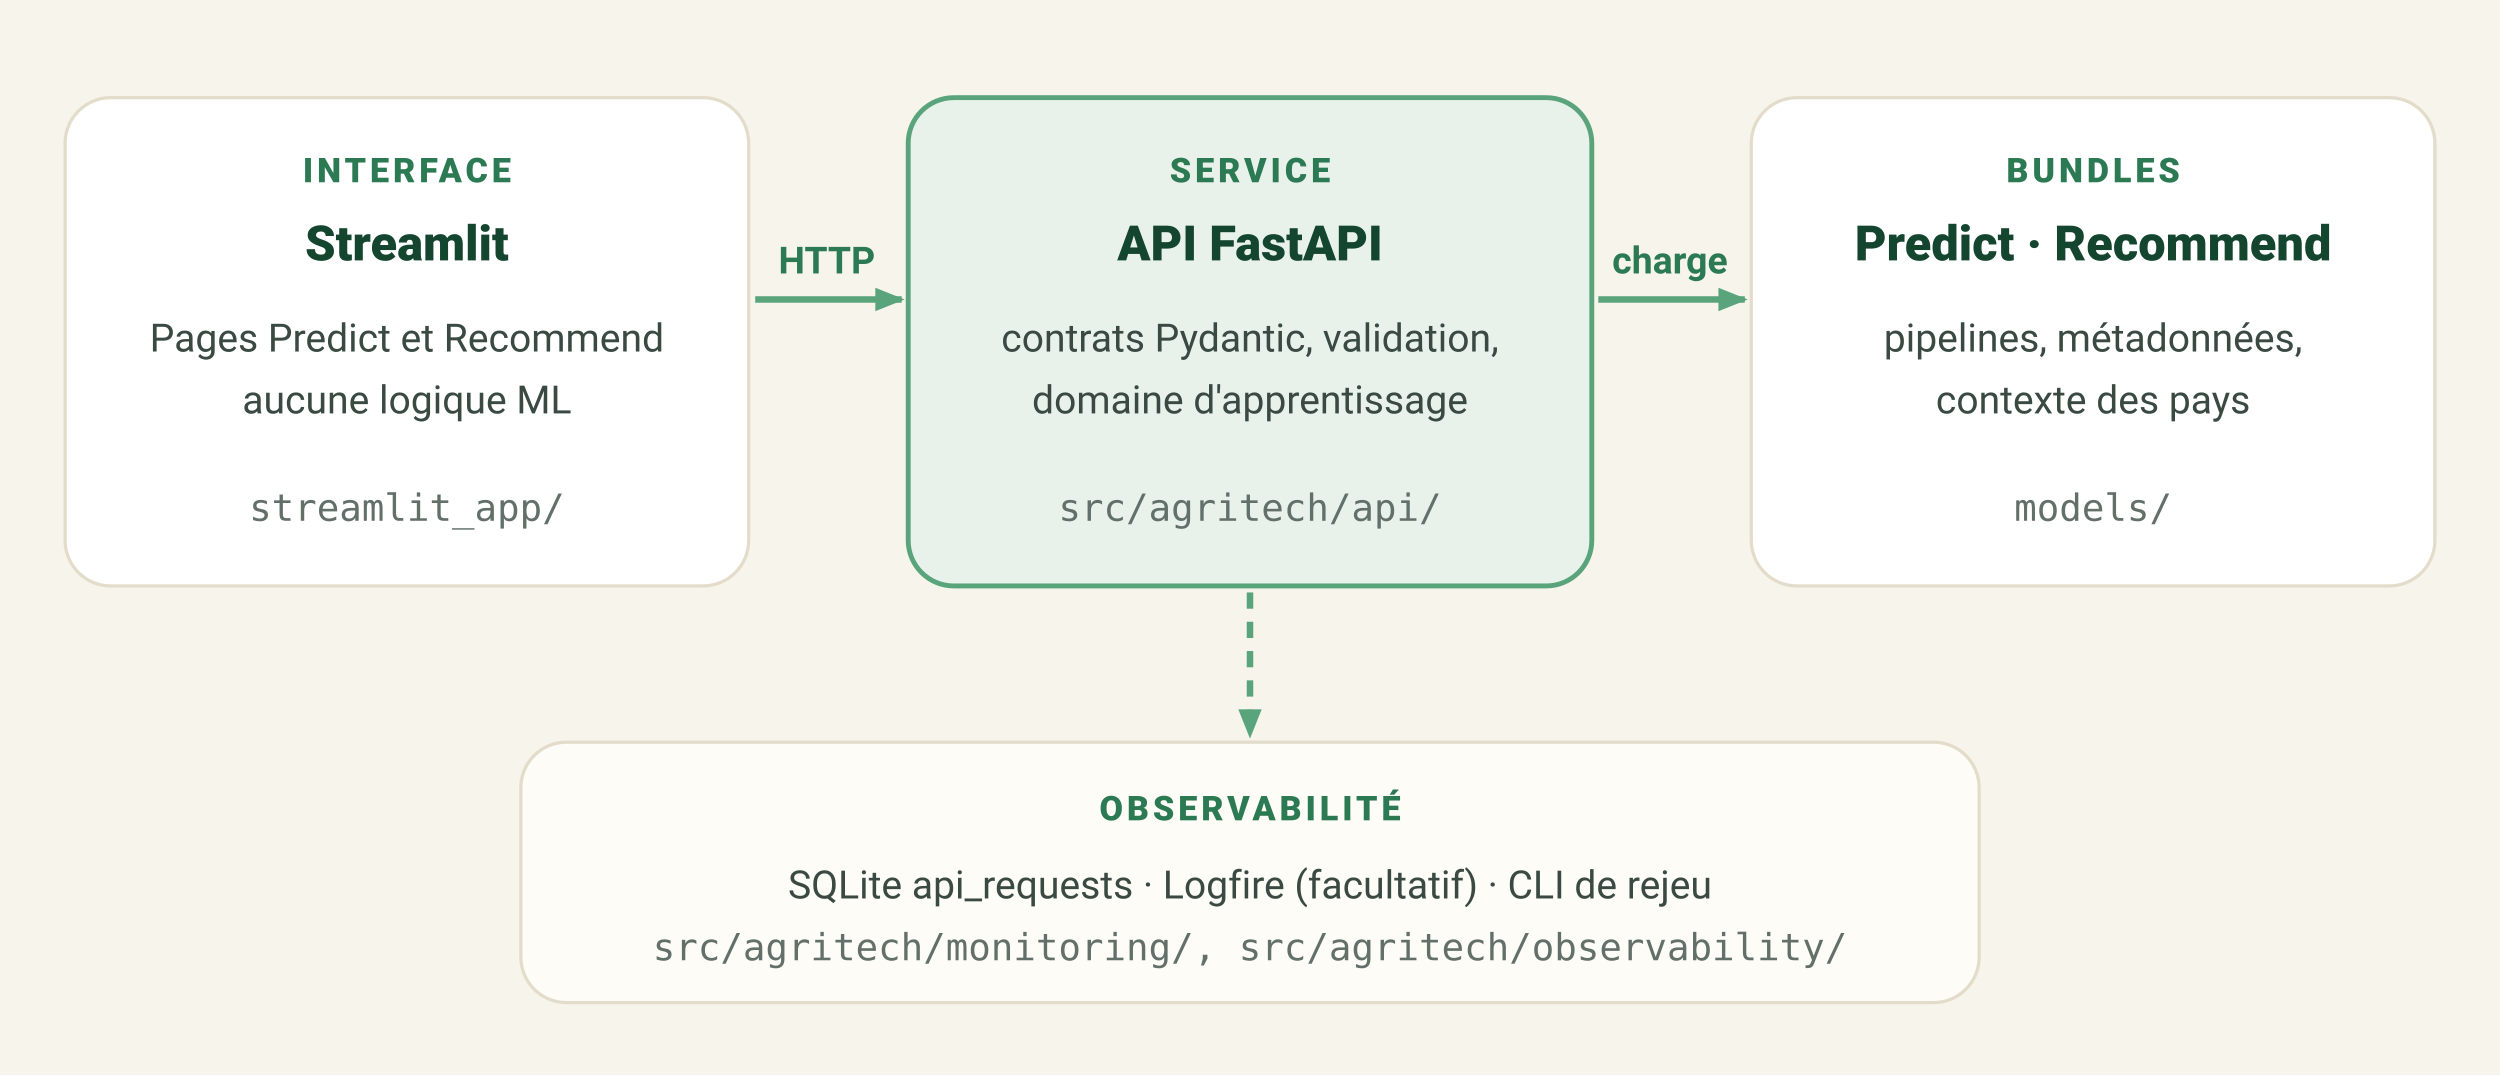
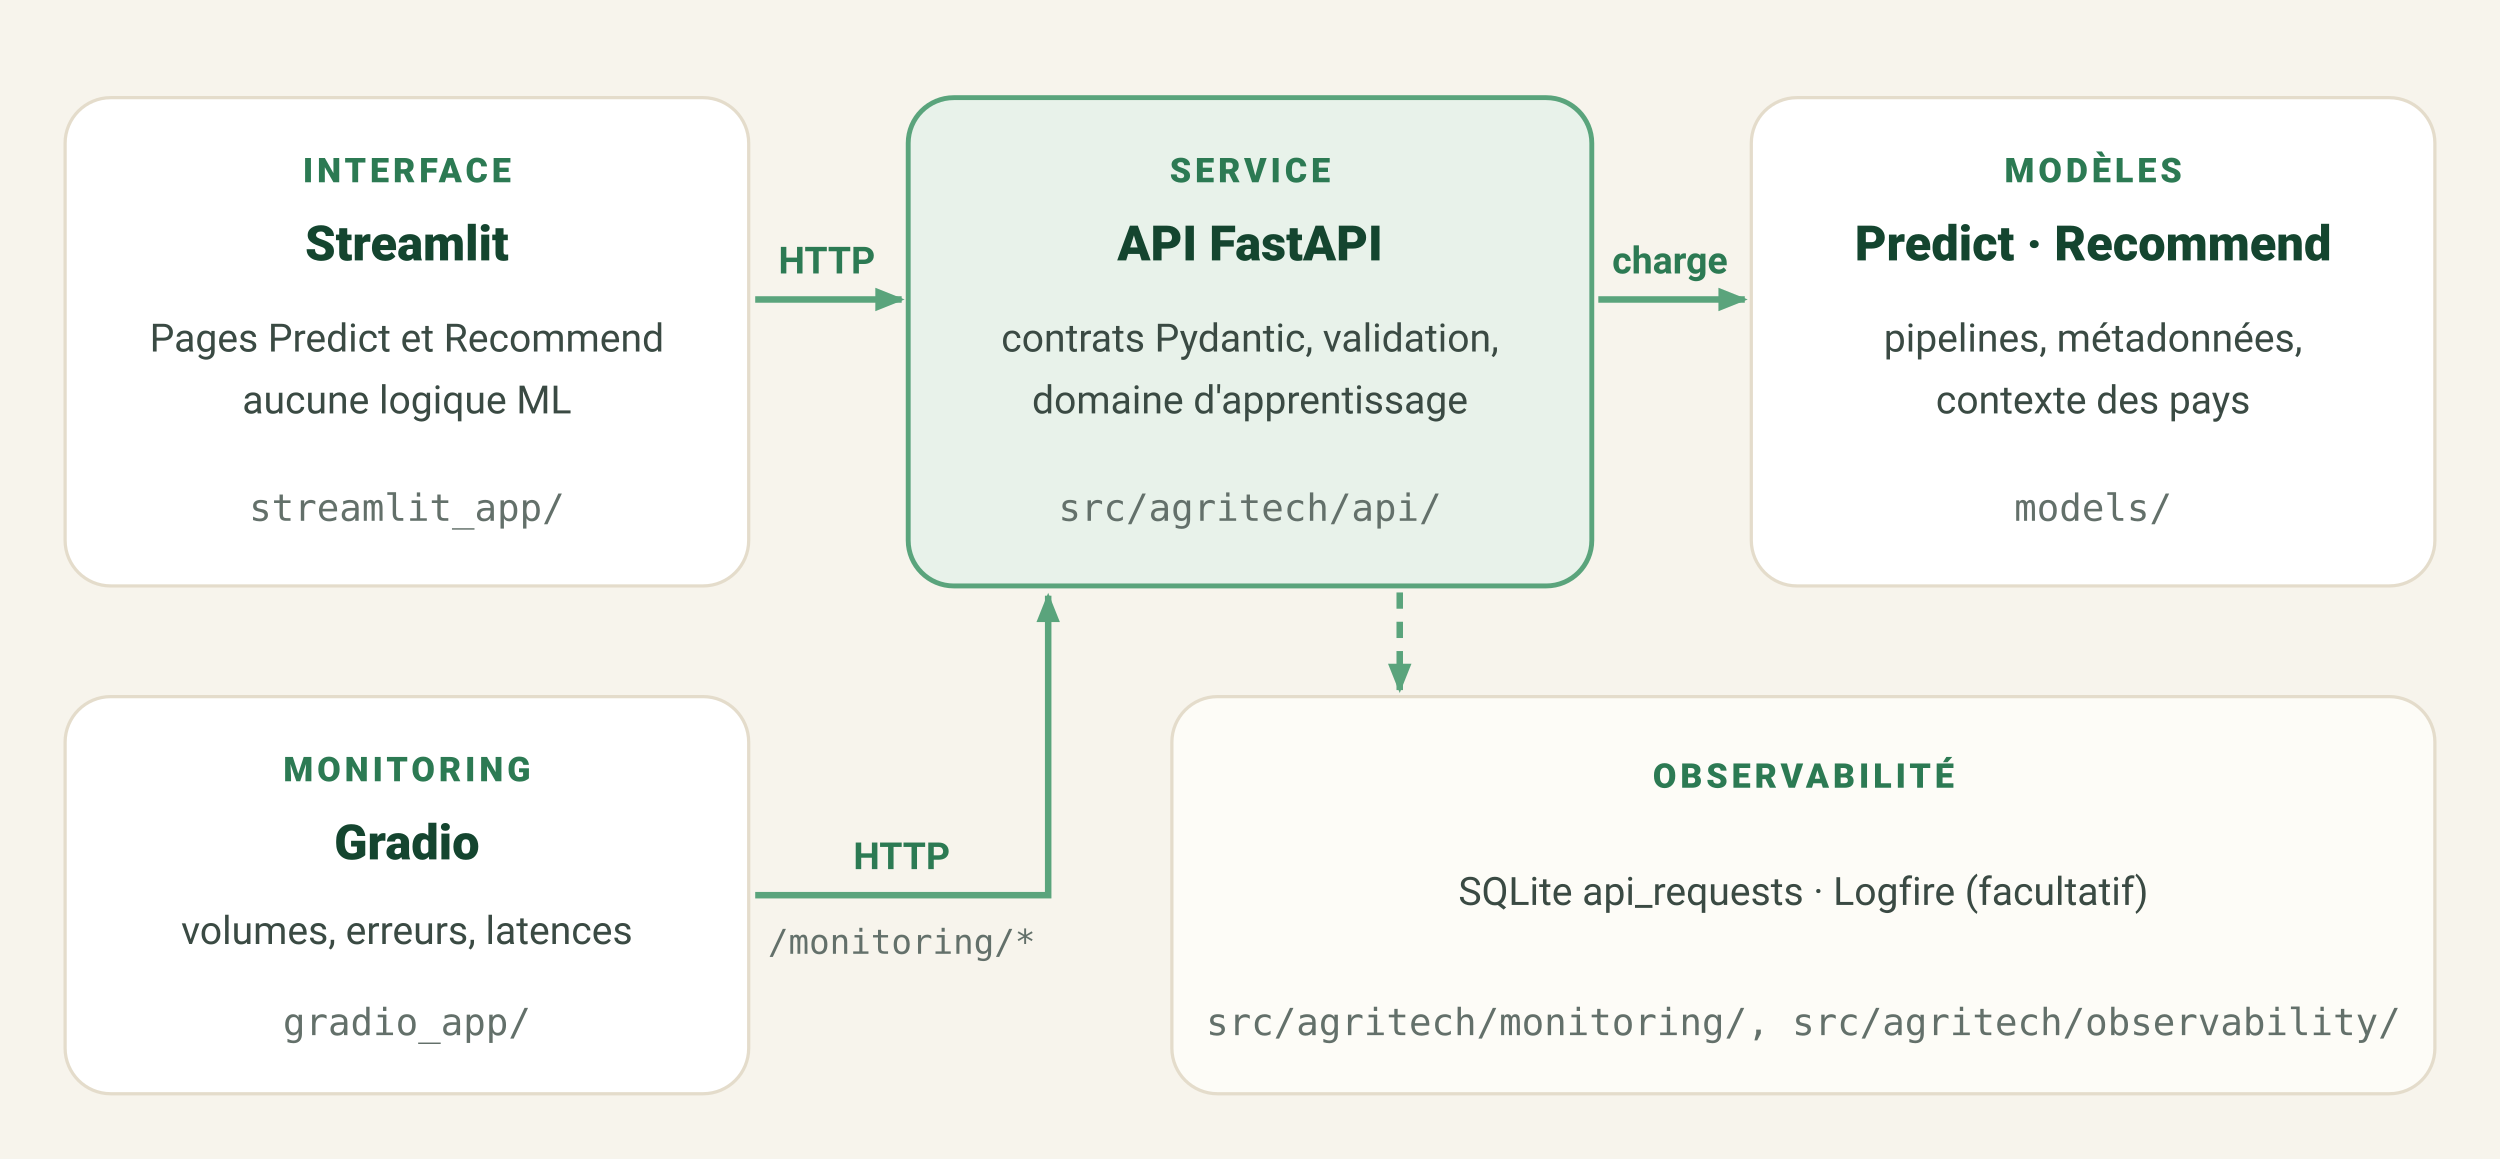
- <svg xmlns="http://www.w3.org/2000/svg" viewBox="0 0 768 330" width="768" height="330" role="img" aria-label="Architecture de l'application : l'interface Streamlit appelle l'API FastAPI en HTTP ; l'API charge les bundles Predict et Recommend du dossier models ; chaque appel est archivé dans SQLite, tracé dans Logfire si un token est défini, et peut être rejoué en ligne de commande.">
+ <svg xmlns="http://www.w3.org/2000/svg" viewBox="0 0 768 356" width="768" height="356" role="img" aria-label="Architecture de l'application : l'interface Streamlit et le dashboard Gradio appellent l'API FastAPI en HTTP, Gradio par les endpoints de monitoring ; l'API charge les modèles Predict et Recommend du dossier models ; chaque appel est archivé dans SQLite et tracé dans Logfire si un token est défini.">
  <defs>
    <marker id="fleche" viewBox="0 0 10 10" refX="9" refY="5" markerUnits="userSpaceOnUse" markerWidth="9" markerHeight="9" orient="auto">
      <path d="M 0 1 L 10 5 L 0 9 z" fill="#5aa47c" />
    </marker>
    <style>
      text { font-family: -apple-system, BlinkMacSystemFont, "Segoe UI", Roboto, Helvetica, Arial, sans-serif; }
      .titre { font-size: 15px; font-weight: 800; fill: #14452f; }
      .gran  { font-size: 10.5px; font-weight: 800; letter-spacing: 1.2px; fill: #2c7a53; }
      .ligne { font-size: 12px; fill: #3a4a43; }
      .code  { font-family: ui-monospace, SFMono-Regular, Menlo, Consolas, monospace; font-size: 11.5px; fill: #63706a; }
      .flux  { font-size: 11.5px; font-weight: 600; fill: #2c7a53; }
      .fl    { stroke: #5aa47c; stroke-width: 2; marker-end: url(#fleche); fill: none; }
      .fld   { stroke: #5aa47c; stroke-width: 2; stroke-dasharray: 5 4; marker-end: url(#fleche); fill: none; }
    </style>
  </defs>
-   <rect width="768" height="330" fill="#f7f4ec" />
+   <rect width="768" height="356" fill="#f7f4ec" />
  <rect x="20" y="30" width="210" height="150" rx="14" fill="#ffffff" stroke="#e4dccb" />
  <text class="gran" x="125" y="56" text-anchor="middle">INTERFACE</text>
  <text class="titre" x="125" y="80" text-anchor="middle">Streamlit</text>
  <text class="ligne" x="125" y="108" text-anchor="middle">Pages Predict et Recommend</text>
  <text class="ligne" x="125" y="127" text-anchor="middle">aucune logique ML</text>
  <text class="code" x="125" y="160" text-anchor="middle">streamlit_app/</text>
  <rect x="279" y="30" width="210" height="150" rx="14" fill="#e8f2ea" stroke="#5aa47c" stroke-width="1.5" />
  <text class="gran" x="384" y="56" text-anchor="middle">SERVICE</text>
  <text class="titre" x="384" y="80" text-anchor="middle">API FastAPI</text>
  <text class="ligne" x="384" y="108" text-anchor="middle">contrats Pydantic, validation,</text>
  <text class="ligne" x="384" y="127" text-anchor="middle">domaine d'apprentissage</text>
  <text class="code" x="384" y="160" text-anchor="middle">src/agritech/api/</text>
  <rect x="538" y="30" width="210" height="150" rx="14" fill="#ffffff" stroke="#e4dccb" />
-   <text class="gran" x="643" y="56" text-anchor="middle">BUNDLES</text>
+   <text class="gran" x="643" y="56" text-anchor="middle">MODÈLES</text>
  <text class="titre" x="643" y="80" text-anchor="middle">Predict · Recommend</text>
  <text class="ligne" x="643" y="108" text-anchor="middle">pipelines, métadonnées,</text>
  <text class="ligne" x="643" y="127" text-anchor="middle">contexte des pays</text>
  <text class="code" x="643" y="160" text-anchor="middle">models/</text>
  <line class="fl" x1="232" y1="92" x2="277" y2="92" />
  <text class="flux" x="254" y="84" text-anchor="middle">HTTP</text>
  <line class="fl" x1="491" y1="92" x2="536" y2="92" />
  <text class="flux" x="513" y="84" text-anchor="middle">charge</text>
-   <line class="fld" x1="384" y1="182" x2="384" y2="226" />
-   <rect x="160" y="228" width="448" height="80" rx="14" fill="#fdfcf7" stroke="#e4dccb" />
-   <text class="gran" x="384" y="252" text-anchor="middle">OBSERVABILITÉ</text>
-   <text class="ligne" x="384" y="276" text-anchor="middle">SQLite api_requests · Logfire (facultatif) · CLI de rejeu</text>
-   <text class="code" x="384" y="295" text-anchor="middle">src/agritech/monitoring/, src/agritech/observability/</text>
+   <rect x="20" y="214" width="210" height="122" rx="14" fill="#ffffff" stroke="#e4dccb" />
+   <text class="gran" x="125" y="240" text-anchor="middle">MONITORING</text>
+   <text class="titre" x="125" y="264" text-anchor="middle">Gradio</text>
+   <text class="ligne" x="125" y="290" text-anchor="middle">volumes, erreurs, latences</text>
+   <text class="code" x="125" y="318" text-anchor="middle">gradio_app/</text>
+   <path class="fl" d="M 232 275 H 322 V 183" />
+   <text class="flux" x="277" y="267" text-anchor="middle">HTTP</text>
+   <text class="code" x="277" y="293" text-anchor="middle" style="font-size: 10.5px">/monitoring/*</text>
+   <line class="fld" x1="430" y1="182" x2="430" y2="212" />
+   <rect x="360" y="214" width="388" height="122" rx="14" fill="#fdfcf7" stroke="#e4dccb" />
+   <text class="gran" x="554" y="242" text-anchor="middle">OBSERVABILITÉ</text>
+   <text class="ligne" x="554" y="278" text-anchor="middle">SQLite api_requests · Logfire (facultatif)</text>
+   <text class="code" x="554" y="318" text-anchor="middle">src/agritech/monitoring/, src/agritech/observability/</text>
</svg>
